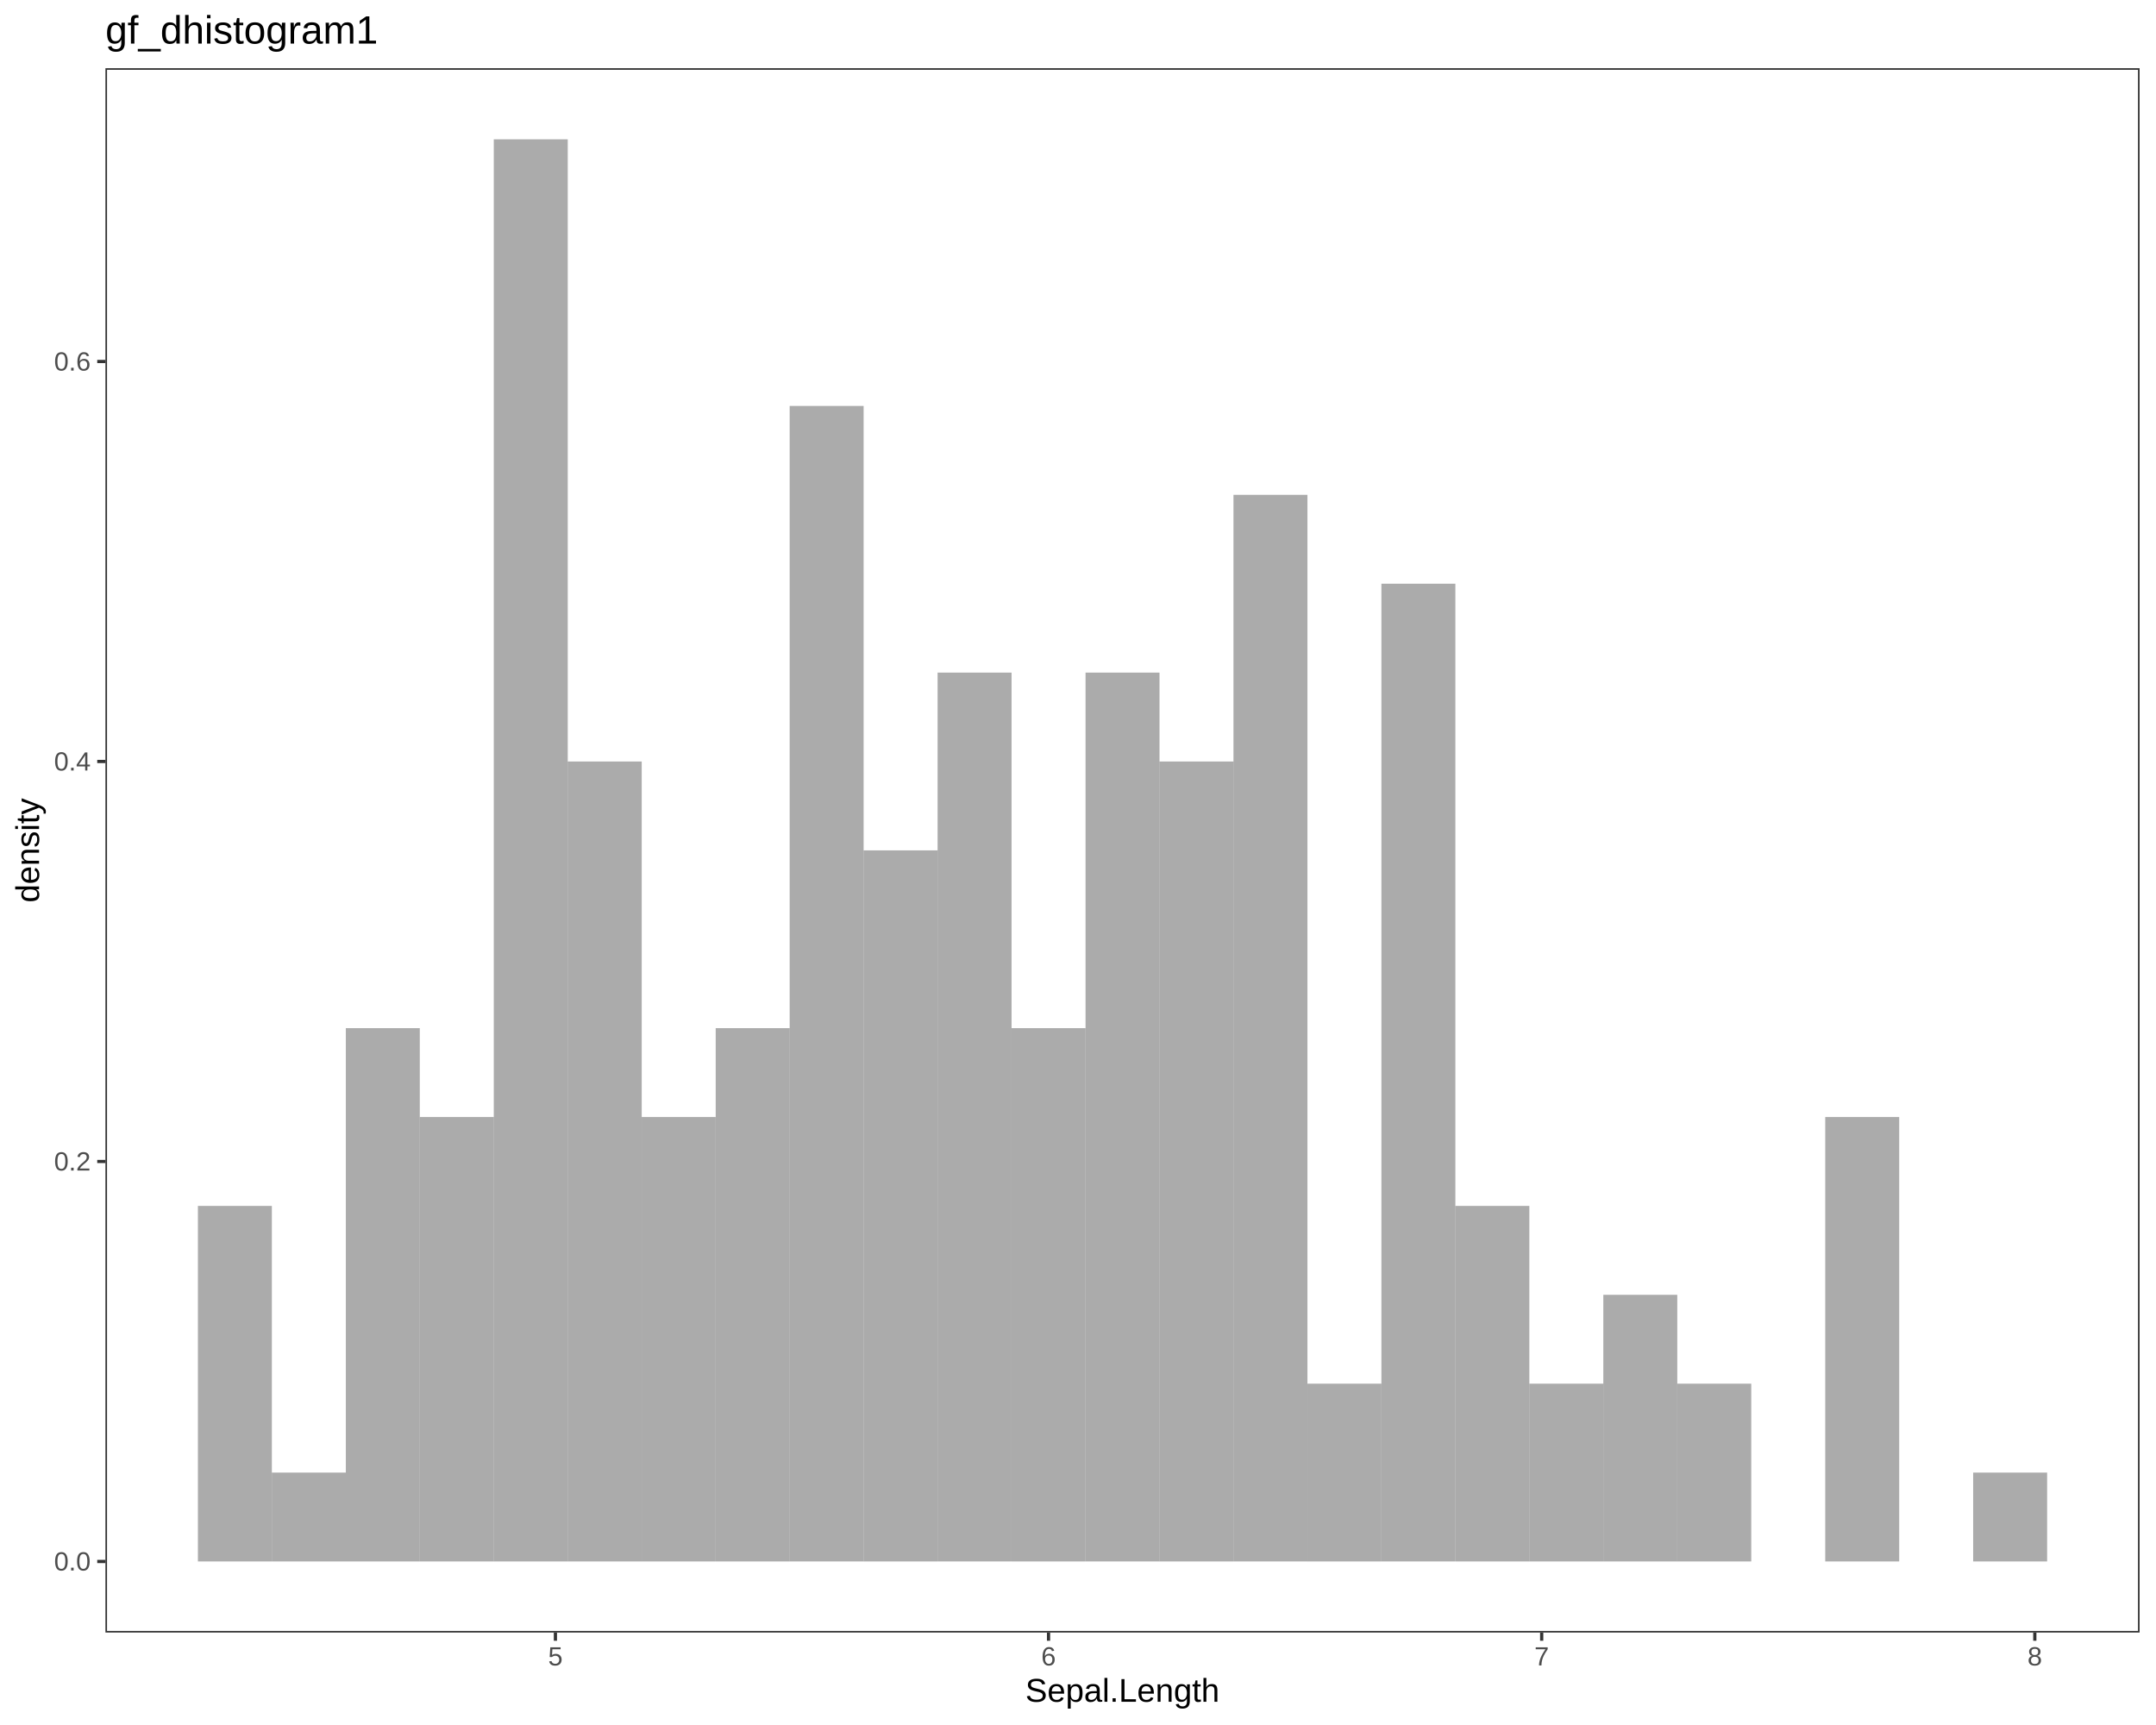
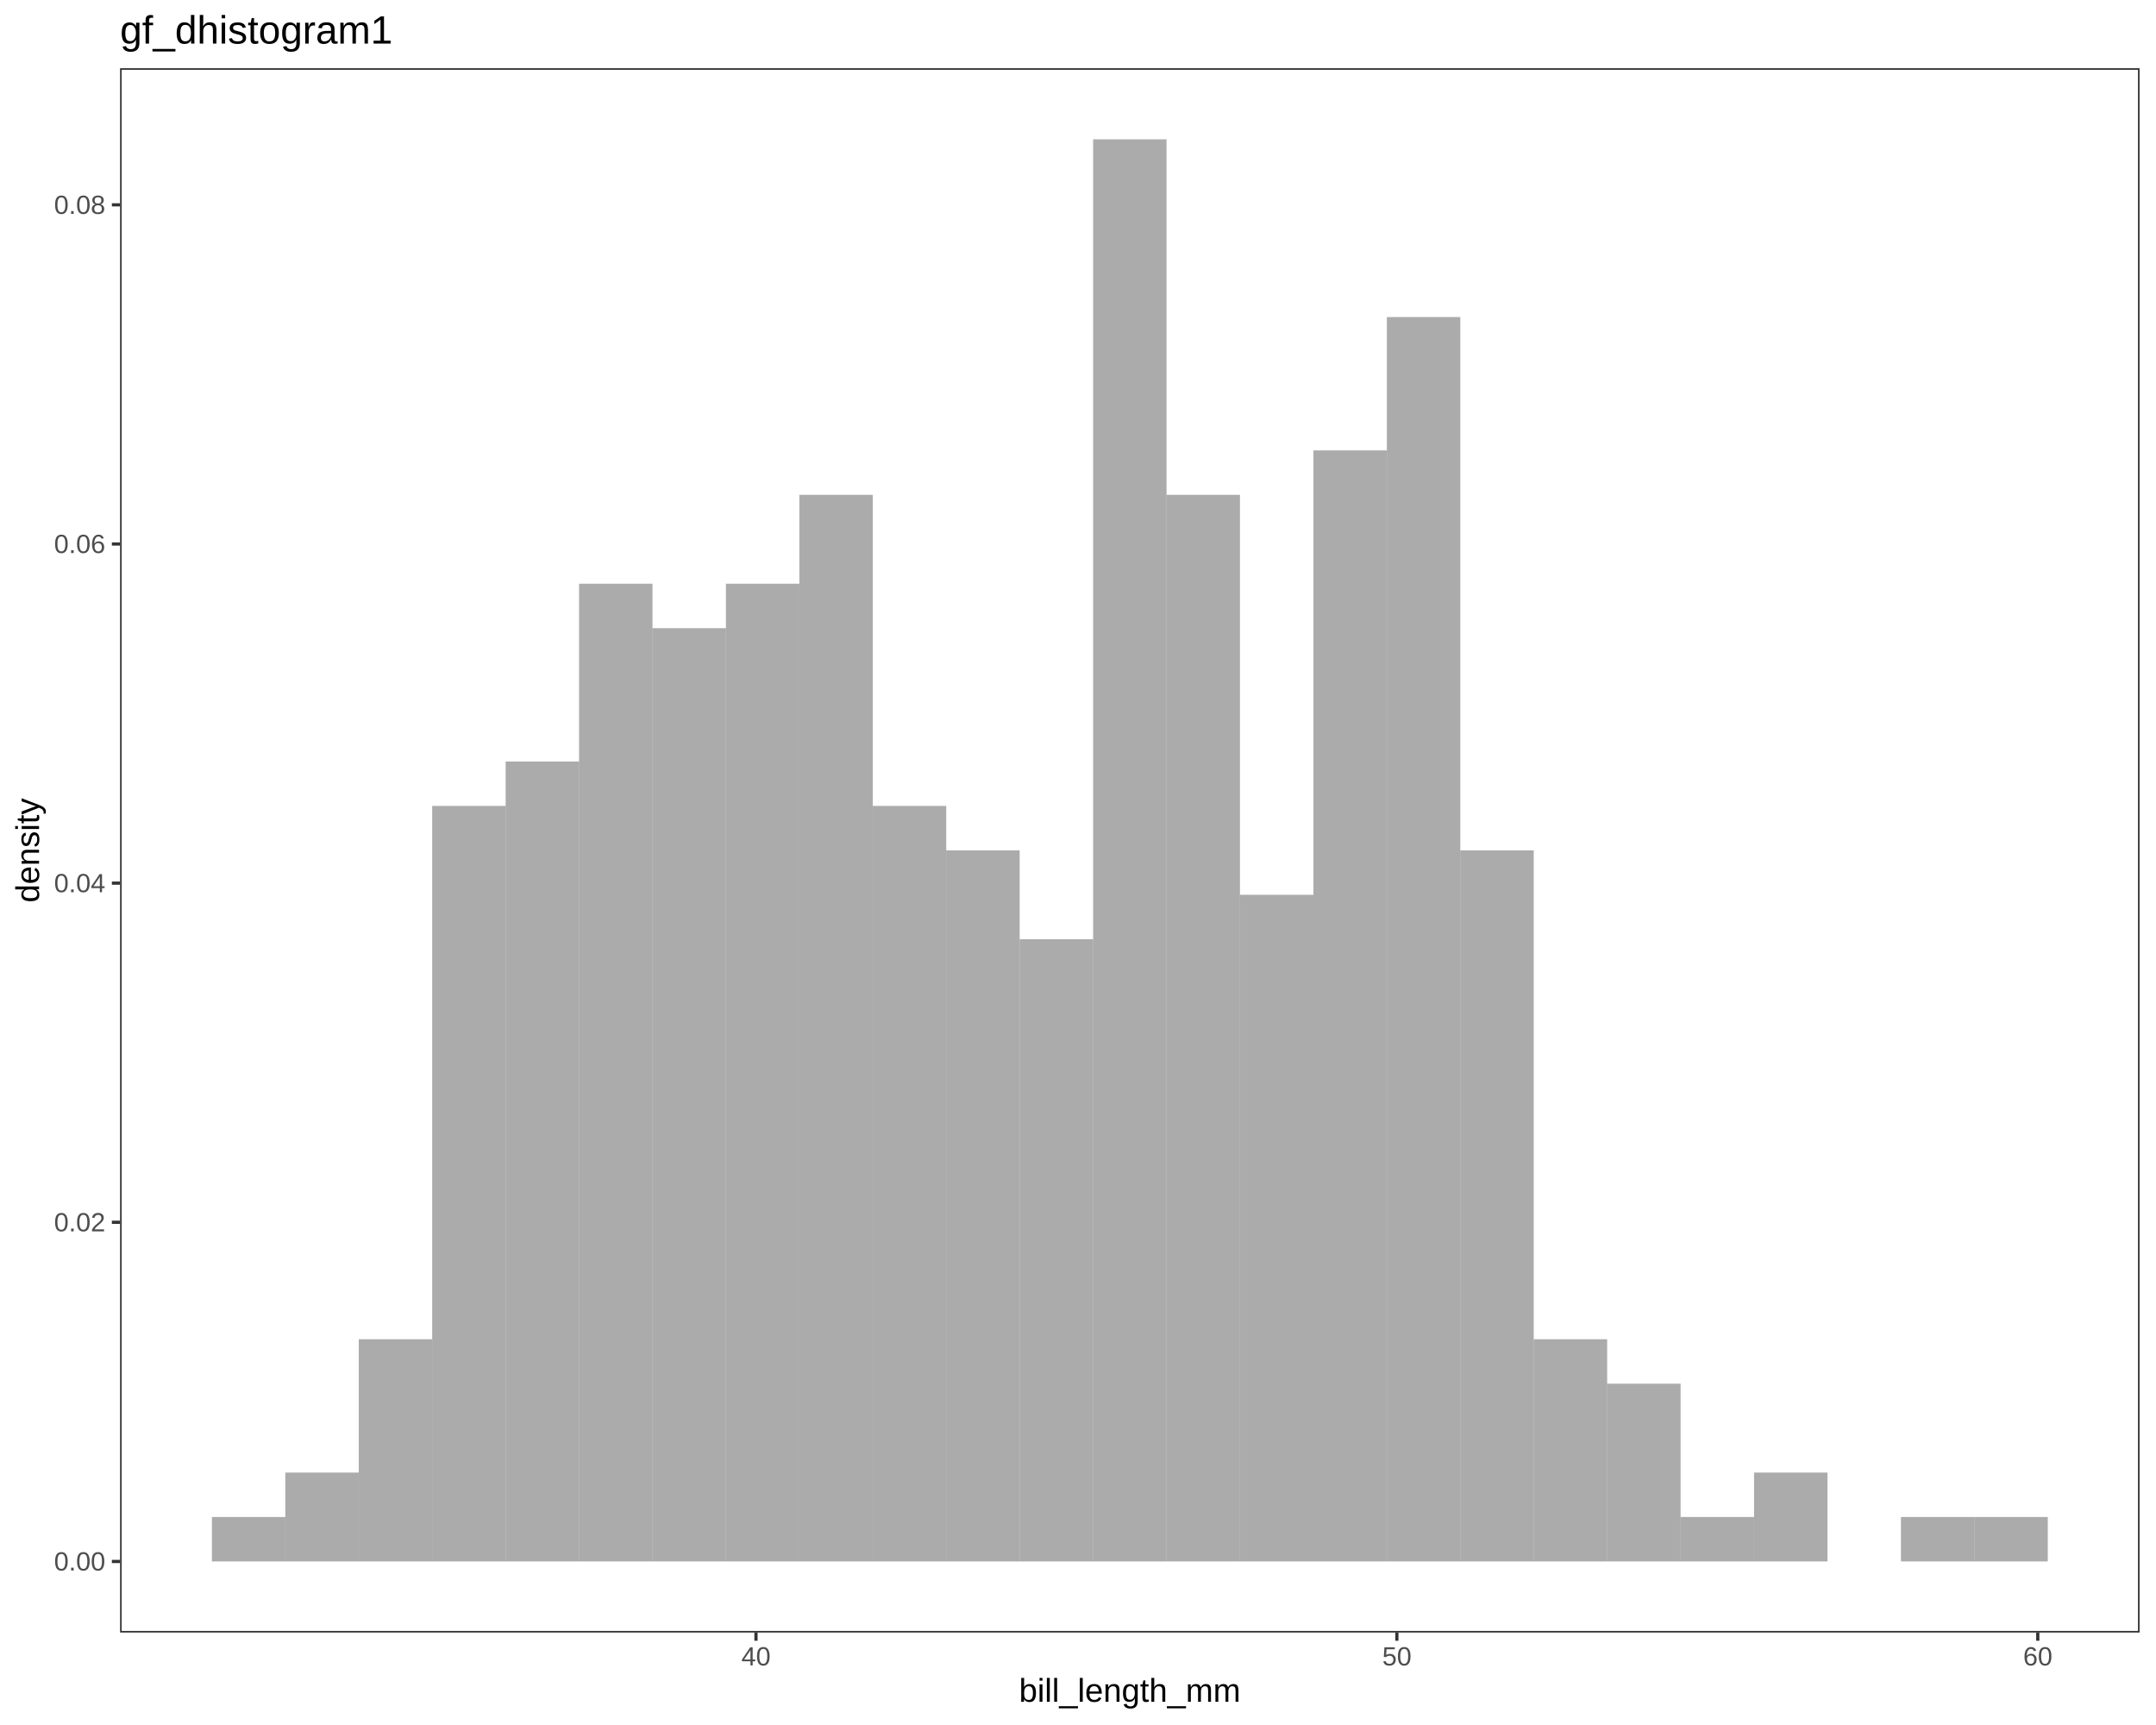
<svg xmlns="http://www.w3.org/2000/svg" viewBox="0 0 720.00 576.00">
  <defs>
    <style type="text/css">
    line, polyline, polygon, path, rect, circle {
      fill: none;
      stroke: #000000;
      stroke-linecap: round;
      stroke-linejoin: round;
      stroke-miterlimit: 10.00;
    }
  </style>
  </defs>
  <rect width="100%" height="100%" style="stroke: none; fill: #FFFFFF;" />
  <rect x="0.00" y="0.00" width="720.00" height="576.00" style="stroke-width: 1.07; stroke: #FFFFFF; fill: #FFFFFF;" />
  <defs>
-     <clipPath id="cpMzUuMjF8NzE0LjUyfDU0NS4xM3wyMi43Nw==">
-       <rect x="35.21" y="22.77" width="679.31" height="522.36" />
+     <clipPath id="cpNDAuMTB8NzE0LjUyfDU0NS4xM3wyMi43Nw==">
+       <rect x="40.10" y="22.77" width="674.42" height="522.36" />
    </clipPath>
  </defs>
-   <rect x="35.21" y="22.77" width="679.31" height="522.36" style="stroke-width: 1.07; stroke: none; fill: #FFFFFF;" clip-path="url(#cpMzUuMjF8NzE0LjUyfDU0NS4xM3wyMi43Nw==)" />
-   <rect x="66.09" y="402.67" width="24.70" height="118.72" style="stroke-width: 1.07; stroke: none; stroke-linecap: square; stroke-linejoin: miter; fill: #595959; fill-opacity: 0.50;" clip-path="url(#cpMzUuMjF8NzE0LjUyfDU0NS4xM3wyMi43Nw==)" />
-   <rect x="90.79" y="491.71" width="24.70" height="29.68" style="stroke-width: 1.07; stroke: none; stroke-linecap: square; stroke-linejoin: miter; fill: #595959; fill-opacity: 0.50;" clip-path="url(#cpMzUuMjF8NzE0LjUyfDU0NS4xM3wyMi43Nw==)" />
-   <rect x="115.49" y="343.31" width="24.70" height="178.08" style="stroke-width: 1.07; stroke: none; stroke-linecap: square; stroke-linejoin: miter; fill: #595959; fill-opacity: 0.50;" clip-path="url(#cpMzUuMjF8NzE0LjUyfDU0NS4xM3wyMi43Nw==)" />
-   <rect x="140.20" y="372.99" width="24.70" height="148.40" style="stroke-width: 1.07; stroke: none; stroke-linecap: square; stroke-linejoin: miter; fill: #595959; fill-opacity: 0.50;" clip-path="url(#cpMzUuMjF8NzE0LjUyfDU0NS4xM3wyMi43Nw==)" />
-   <rect x="164.90" y="46.52" width="24.70" height="474.87" style="stroke-width: 1.07; stroke: none; stroke-linecap: square; stroke-linejoin: miter; fill: #595959; fill-opacity: 0.50;" clip-path="url(#cpMzUuMjF8NzE0LjUyfDU0NS4xM3wyMi43Nw==)" />
-   <rect x="189.60" y="254.27" width="24.70" height="267.12" style="stroke-width: 1.07; stroke: none; stroke-linecap: square; stroke-linejoin: miter; fill: #595959; fill-opacity: 0.50;" clip-path="url(#cpMzUuMjF8NzE0LjUyfDU0NS4xM3wyMi43Nw==)" />
-   <rect x="214.30" y="372.99" width="24.70" height="148.40" style="stroke-width: 1.07; stroke: none; stroke-linecap: square; stroke-linejoin: miter; fill: #595959; fill-opacity: 0.50;" clip-path="url(#cpMzUuMjF8NzE0LjUyfDU0NS4xM3wyMi43Nw==)" />
-   <rect x="239.01" y="343.31" width="24.70" height="178.08" style="stroke-width: 1.07; stroke: none; stroke-linecap: square; stroke-linejoin: miter; fill: #595959; fill-opacity: 0.50;" clip-path="url(#cpMzUuMjF8NzE0LjUyfDU0NS4xM3wyMi43Nw==)" />
-   <rect x="263.71" y="135.55" width="24.70" height="385.83" style="stroke-width: 1.07; stroke: none; stroke-linecap: square; stroke-linejoin: miter; fill: #595959; fill-opacity: 0.50;" clip-path="url(#cpMzUuMjF8NzE0LjUyfDU0NS4xM3wyMi43Nw==)" />
-   <rect x="288.41" y="283.95" width="24.70" height="237.44" style="stroke-width: 1.07; stroke: none; stroke-linecap: square; stroke-linejoin: miter; fill: #595959; fill-opacity: 0.50;" clip-path="url(#cpMzUuMjF8NzE0LjUyfDU0NS4xM3wyMi43Nw==)" />
-   <rect x="313.11" y="224.59" width="24.70" height="296.79" style="stroke-width: 1.07; stroke: none; stroke-linecap: square; stroke-linejoin: miter; fill: #595959; fill-opacity: 0.50;" clip-path="url(#cpMzUuMjF8NzE0LjUyfDU0NS4xM3wyMi43Nw==)" />
-   <rect x="337.81" y="343.31" width="24.70" height="178.08" style="stroke-width: 1.07; stroke: none; stroke-linecap: square; stroke-linejoin: miter; fill: #595959; fill-opacity: 0.50;" clip-path="url(#cpMzUuMjF8NzE0LjUyfDU0NS4xM3wyMi43Nw==)" />
-   <rect x="362.52" y="224.59" width="24.70" height="296.79" style="stroke-width: 1.07; stroke: none; stroke-linecap: square; stroke-linejoin: miter; fill: #595959; fill-opacity: 0.50;" clip-path="url(#cpMzUuMjF8NzE0LjUyfDU0NS4xM3wyMi43Nw==)" />
-   <rect x="387.22" y="254.27" width="24.70" height="267.12" style="stroke-width: 1.07; stroke: none; stroke-linecap: square; stroke-linejoin: miter; fill: #595959; fill-opacity: 0.50;" clip-path="url(#cpMzUuMjF8NzE0LjUyfDU0NS4xM3wyMi43Nw==)" />
-   <rect x="411.92" y="165.23" width="24.70" height="356.15" style="stroke-width: 1.07; stroke: none; stroke-linecap: square; stroke-linejoin: miter; fill: #595959; fill-opacity: 0.50;" clip-path="url(#cpMzUuMjF8NzE0LjUyfDU0NS4xM3wyMi43Nw==)" />
-   <rect x="436.62" y="462.03" width="24.70" height="59.36" style="stroke-width: 1.07; stroke: none; stroke-linecap: square; stroke-linejoin: miter; fill: #595959; fill-opacity: 0.50;" clip-path="url(#cpMzUuMjF8NzE0LjUyfDU0NS4xM3wyMi43Nw==)" />
-   <rect x="461.32" y="194.91" width="24.70" height="326.47" style="stroke-width: 1.07; stroke: none; stroke-linecap: square; stroke-linejoin: miter; fill: #595959; fill-opacity: 0.50;" clip-path="url(#cpMzUuMjF8NzE0LjUyfDU0NS4xM3wyMi43Nw==)" />
-   <rect x="486.03" y="402.67" width="24.70" height="118.72" style="stroke-width: 1.07; stroke: none; stroke-linecap: square; stroke-linejoin: miter; fill: #595959; fill-opacity: 0.50;" clip-path="url(#cpMzUuMjF8NzE0LjUyfDU0NS4xM3wyMi43Nw==)" />
-   <rect x="510.73" y="462.03" width="24.70" height="59.36" style="stroke-width: 1.07; stroke: none; stroke-linecap: square; stroke-linejoin: miter; fill: #595959; fill-opacity: 0.50;" clip-path="url(#cpMzUuMjF8NzE0LjUyfDU0NS4xM3wyMi43Nw==)" />
-   <rect x="535.43" y="432.35" width="24.70" height="89.04" style="stroke-width: 1.07; stroke: none; stroke-linecap: square; stroke-linejoin: miter; fill: #595959; fill-opacity: 0.50;" clip-path="url(#cpMzUuMjF8NzE0LjUyfDU0NS4xM3wyMi43Nw==)" />
-   <rect x="560.13" y="462.03" width="24.70" height="59.36" style="stroke-width: 1.07; stroke: none; stroke-linecap: square; stroke-linejoin: miter; fill: #595959; fill-opacity: 0.50;" clip-path="url(#cpMzUuMjF8NzE0LjUyfDU0NS4xM3wyMi43Nw==)" />
-   <rect x="584.83" y="521.39" width="24.70" height="0.00" style="stroke-width: 1.07; stroke: none; stroke-linecap: square; stroke-linejoin: miter; fill: #595959; fill-opacity: 0.50;" clip-path="url(#cpMzUuMjF8NzE0LjUyfDU0NS4xM3wyMi43Nw==)" />
-   <rect x="609.54" y="372.99" width="24.70" height="148.40" style="stroke-width: 1.07; stroke: none; stroke-linecap: square; stroke-linejoin: miter; fill: #595959; fill-opacity: 0.50;" clip-path="url(#cpMzUuMjF8NzE0LjUyfDU0NS4xM3wyMi43Nw==)" />
-   <rect x="634.24" y="521.39" width="24.70" height="0.00" style="stroke-width: 1.07; stroke: none; stroke-linecap: square; stroke-linejoin: miter; fill: #595959; fill-opacity: 0.50;" clip-path="url(#cpMzUuMjF8NzE0LjUyfDU0NS4xM3wyMi43Nw==)" />
-   <rect x="658.94" y="491.71" width="24.70" height="29.68" style="stroke-width: 1.07; stroke: none; stroke-linecap: square; stroke-linejoin: miter; fill: #595959; fill-opacity: 0.50;" clip-path="url(#cpMzUuMjF8NzE0LjUyfDU0NS4xM3wyMi43Nw==)" />
-   <rect x="35.21" y="22.77" width="679.31" height="522.36" style="stroke-width: 1.07; stroke: #333333;" clip-path="url(#cpMzUuMjF8NzE0LjUyfDU0NS4xM3wyMi43Nw==)" />
+   <rect x="40.10" y="22.77" width="674.42" height="522.36" style="stroke-width: 1.07; stroke: none; fill: #FFFFFF;" clip-path="url(#cpNDAuMTB8NzE0LjUyfDU0NS4xM3wyMi43Nw==)" />
+   <rect x="70.76" y="506.55" width="24.52" height="14.84" style="stroke-width: 1.07; stroke: none; stroke-linecap: square; stroke-linejoin: miter; fill: #595959; fill-opacity: 0.50;" clip-path="url(#cpNDAuMTB8NzE0LjUyfDU0NS4xM3wyMi43Nw==)" />
+   <rect x="95.28" y="491.71" width="24.52" height="29.68" style="stroke-width: 1.07; stroke: none; stroke-linecap: square; stroke-linejoin: miter; fill: #595959; fill-opacity: 0.50;" clip-path="url(#cpNDAuMTB8NzE0LjUyfDU0NS4xM3wyMi43Nw==)" />
+   <rect x="119.81" y="447.19" width="24.52" height="74.20" style="stroke-width: 1.07; stroke: none; stroke-linecap: square; stroke-linejoin: miter; fill: #595959; fill-opacity: 0.50;" clip-path="url(#cpNDAuMTB8NzE0LjUyfDU0NS4xM3wyMi43Nw==)" />
+   <rect x="144.33" y="269.11" width="24.52" height="252.28" style="stroke-width: 1.07; stroke: none; stroke-linecap: square; stroke-linejoin: miter; fill: #595959; fill-opacity: 0.50;" clip-path="url(#cpNDAuMTB8NzE0LjUyfDU0NS4xM3wyMi43Nw==)" />
+   <rect x="168.86" y="254.27" width="24.52" height="267.12" style="stroke-width: 1.07; stroke: none; stroke-linecap: square; stroke-linejoin: miter; fill: #595959; fill-opacity: 0.50;" clip-path="url(#cpNDAuMTB8NzE0LjUyfDU0NS4xM3wyMi43Nw==)" />
+   <rect x="193.38" y="194.91" width="24.52" height="326.47" style="stroke-width: 1.07; stroke: none; stroke-linecap: square; stroke-linejoin: miter; fill: #595959; fill-opacity: 0.50;" clip-path="url(#cpNDAuMTB8NzE0LjUyfDU0NS4xM3wyMi43Nw==)" />
+   <rect x="217.90" y="209.75" width="24.52" height="311.63" style="stroke-width: 1.07; stroke: none; stroke-linecap: square; stroke-linejoin: miter; fill: #595959; fill-opacity: 0.50;" clip-path="url(#cpNDAuMTB8NzE0LjUyfDU0NS4xM3wyMi43Nw==)" />
+   <rect x="242.43" y="194.91" width="24.52" height="326.47" style="stroke-width: 1.07; stroke: none; stroke-linecap: square; stroke-linejoin: miter; fill: #595959; fill-opacity: 0.50;" clip-path="url(#cpNDAuMTB8NzE0LjUyfDU0NS4xM3wyMi43Nw==)" />
+   <rect x="266.95" y="165.23" width="24.52" height="356.15" style="stroke-width: 1.07; stroke: none; stroke-linecap: square; stroke-linejoin: miter; fill: #595959; fill-opacity: 0.50;" clip-path="url(#cpNDAuMTB8NzE0LjUyfDU0NS4xM3wyMi43Nw==)" />
+   <rect x="291.48" y="269.11" width="24.52" height="252.28" style="stroke-width: 1.07; stroke: none; stroke-linecap: square; stroke-linejoin: miter; fill: #595959; fill-opacity: 0.50;" clip-path="url(#cpNDAuMTB8NzE0LjUyfDU0NS4xM3wyMi43Nw==)" />
+   <rect x="316.00" y="283.95" width="24.52" height="237.44" style="stroke-width: 1.07; stroke: none; stroke-linecap: square; stroke-linejoin: miter; fill: #595959; fill-opacity: 0.50;" clip-path="url(#cpNDAuMTB8NzE0LjUyfDU0NS4xM3wyMi43Nw==)" />
+   <rect x="340.53" y="313.63" width="24.52" height="207.76" style="stroke-width: 1.07; stroke: none; stroke-linecap: square; stroke-linejoin: miter; fill: #595959; fill-opacity: 0.50;" clip-path="url(#cpNDAuMTB8NzE0LjUyfDU0NS4xM3wyMi43Nw==)" />
+   <rect x="365.05" y="46.52" width="24.52" height="474.87" style="stroke-width: 1.07; stroke: none; stroke-linecap: square; stroke-linejoin: miter; fill: #595959; fill-opacity: 0.50;" clip-path="url(#cpNDAuMTB8NzE0LjUyfDU0NS4xM3wyMi43Nw==)" />
+   <rect x="389.57" y="165.23" width="24.52" height="356.15" style="stroke-width: 1.07; stroke: none; stroke-linecap: square; stroke-linejoin: miter; fill: #595959; fill-opacity: 0.50;" clip-path="url(#cpNDAuMTB8NzE0LjUyfDU0NS4xM3wyMi43Nw==)" />
+   <rect x="414.10" y="298.79" width="24.52" height="222.60" style="stroke-width: 1.07; stroke: none; stroke-linecap: square; stroke-linejoin: miter; fill: #595959; fill-opacity: 0.50;" clip-path="url(#cpNDAuMTB8NzE0LjUyfDU0NS4xM3wyMi43Nw==)" />
+   <rect x="438.62" y="150.39" width="24.52" height="370.99" style="stroke-width: 1.07; stroke: none; stroke-linecap: square; stroke-linejoin: miter; fill: #595959; fill-opacity: 0.50;" clip-path="url(#cpNDAuMTB8NzE0LjUyfDU0NS4xM3wyMi43Nw==)" />
+   <rect x="463.15" y="105.87" width="24.52" height="415.51" style="stroke-width: 1.07; stroke: none; stroke-linecap: square; stroke-linejoin: miter; fill: #595959; fill-opacity: 0.50;" clip-path="url(#cpNDAuMTB8NzE0LjUyfDU0NS4xM3wyMi43Nw==)" />
+   <rect x="487.67" y="283.95" width="24.52" height="237.44" style="stroke-width: 1.07; stroke: none; stroke-linecap: square; stroke-linejoin: miter; fill: #595959; fill-opacity: 0.50;" clip-path="url(#cpNDAuMTB8NzE0LjUyfDU0NS4xM3wyMi43Nw==)" />
+   <rect x="512.20" y="447.19" width="24.52" height="74.20" style="stroke-width: 1.07; stroke: none; stroke-linecap: square; stroke-linejoin: miter; fill: #595959; fill-opacity: 0.50;" clip-path="url(#cpNDAuMTB8NzE0LjUyfDU0NS4xM3wyMi43Nw==)" />
+   <rect x="536.72" y="462.03" width="24.52" height="59.36" style="stroke-width: 1.07; stroke: none; stroke-linecap: square; stroke-linejoin: miter; fill: #595959; fill-opacity: 0.50;" clip-path="url(#cpNDAuMTB8NzE0LjUyfDU0NS4xM3wyMi43Nw==)" />
+   <rect x="561.24" y="506.55" width="24.52" height="14.84" style="stroke-width: 1.07; stroke: none; stroke-linecap: square; stroke-linejoin: miter; fill: #595959; fill-opacity: 0.50;" clip-path="url(#cpNDAuMTB8NzE0LjUyfDU0NS4xM3wyMi43Nw==)" />
+   <rect x="585.77" y="491.71" width="24.52" height="29.68" style="stroke-width: 1.07; stroke: none; stroke-linecap: square; stroke-linejoin: miter; fill: #595959; fill-opacity: 0.50;" clip-path="url(#cpNDAuMTB8NzE0LjUyfDU0NS4xM3wyMi43Nw==)" />
+   <rect x="610.29" y="521.39" width="24.52" height="0.00" style="stroke-width: 1.07; stroke: none; stroke-linecap: square; stroke-linejoin: miter; fill: #595959; fill-opacity: 0.50;" clip-path="url(#cpNDAuMTB8NzE0LjUyfDU0NS4xM3wyMi43Nw==)" />
+   <rect x="634.82" y="506.55" width="24.52" height="14.84" style="stroke-width: 1.07; stroke: none; stroke-linecap: square; stroke-linejoin: miter; fill: #595959; fill-opacity: 0.50;" clip-path="url(#cpNDAuMTB8NzE0LjUyfDU0NS4xM3wyMi43Nw==)" />
+   <rect x="659.34" y="506.55" width="24.52" height="14.84" style="stroke-width: 1.07; stroke: none; stroke-linecap: square; stroke-linejoin: miter; fill: #595959; fill-opacity: 0.50;" clip-path="url(#cpNDAuMTB8NzE0LjUyfDU0NS4xM3wyMi43Nw==)" />
+   <rect x="40.10" y="22.77" width="674.42" height="522.36" style="stroke-width: 1.07; stroke: #333333;" clip-path="url(#cpNDAuMTB8NzE0LjUyfDU0NS4xM3wyMi43Nw==)" />
  <defs>
    <clipPath id="cpMC4wMHw3MjAuMDB8NTc2LjAwfDAuMDA=">
      <rect x="0.00" y="0.00" width="720.00" height="576.00" />
    </clipPath>
  </defs>
  <g clip-path="url(#cpMC4wMHw3MjAuMDB8NTc2LjAwfDAuMDA=)">
-     <text x="18.06" y="524.41" style="font-size: 8.80px; fill: #4D4D4D; font-family: Liberation Sans;" textLength="12.22px" lengthAdjust="spacingAndGlyphs">0.0</text>
+     <text x="18.06" y="524.41" style="font-size: 8.80px; fill: #4D4D4D; font-family: Liberation Sans;" textLength="17.11px" lengthAdjust="spacingAndGlyphs">0.00</text>
  </g>
  <g clip-path="url(#cpMC4wMHw3MjAuMDB8NTc2LjAwfDAuMDA=)">
-     <text x="18.06" y="390.85" style="font-size: 8.80px; fill: #4D4D4D; font-family: Liberation Sans;" textLength="12.22px" lengthAdjust="spacingAndGlyphs">0.2</text>
+     <text x="18.06" y="411.16" style="font-size: 8.80px; fill: #4D4D4D; font-family: Liberation Sans;" textLength="17.11px" lengthAdjust="spacingAndGlyphs">0.02</text>
  </g>
  <g clip-path="url(#cpMC4wMHw3MjAuMDB8NTc2LjAwfDAuMDA=)">
-     <text x="18.06" y="257.29" style="font-size: 8.80px; fill: #4D4D4D; font-family: Liberation Sans;" textLength="12.22px" lengthAdjust="spacingAndGlyphs">0.4</text>
+     <text x="18.06" y="297.92" style="font-size: 8.80px; fill: #4D4D4D; font-family: Liberation Sans;" textLength="17.11px" lengthAdjust="spacingAndGlyphs">0.04</text>
  </g>
  <g clip-path="url(#cpMC4wMHw3MjAuMDB8NTc2LjAwfDAuMDA=)">
-     <text x="18.06" y="123.74" style="font-size: 8.80px; fill: #4D4D4D; font-family: Liberation Sans;" textLength="12.22px" lengthAdjust="spacingAndGlyphs">0.6</text>
-   </g>
-   <polyline points="32.47,521.39 35.21,521.39 " style="stroke-width: 1.07; stroke: #333333; stroke-linecap: butt;" clip-path="url(#cpMC4wMHw3MjAuMDB8NTc2LjAwfDAuMDA=)" />
-   <polyline points="32.47,387.83 35.21,387.83 " style="stroke-width: 1.07; stroke: #333333; stroke-linecap: butt;" clip-path="url(#cpMC4wMHw3MjAuMDB8NTc2LjAwfDAuMDA=)" />
-   <polyline points="32.47,254.27 35.21,254.27 " style="stroke-width: 1.07; stroke: #333333; stroke-linecap: butt;" clip-path="url(#cpMC4wMHw3MjAuMDB8NTc2LjAwfDAuMDA=)" />
-   <polyline points="32.47,120.71 35.21,120.71 " style="stroke-width: 1.07; stroke: #333333; stroke-linecap: butt;" clip-path="url(#cpMC4wMHw3MjAuMDB8NTc2LjAwfDAuMDA=)" />
-   <polyline points="185.48,547.87 185.48,545.13 " style="stroke-width: 1.07; stroke: #333333; stroke-linecap: butt;" clip-path="url(#cpMC4wMHw3MjAuMDB8NTc2LjAwfDAuMDA=)" />
-   <polyline points="350.16,547.87 350.16,545.13 " style="stroke-width: 1.07; stroke: #333333; stroke-linecap: butt;" clip-path="url(#cpMC4wMHw3MjAuMDB8NTc2LjAwfDAuMDA=)" />
-   <polyline points="514.85,547.87 514.85,545.13 " style="stroke-width: 1.07; stroke: #333333; stroke-linecap: butt;" clip-path="url(#cpMC4wMHw3MjAuMDB8NTc2LjAwfDAuMDA=)" />
-   <polyline points="679.53,547.87 679.53,545.13 " style="stroke-width: 1.07; stroke: #333333; stroke-linecap: butt;" clip-path="url(#cpMC4wMHw3MjAuMDB8NTc2LjAwfDAuMDA=)" />
-   <g clip-path="url(#cpMC4wMHw3MjAuMDB8NTc2LjAwfDAuMDA=)">
-     <text x="183.04" y="556.11" style="font-size: 8.80px; fill: #4D4D4D; font-family: Liberation Sans;" textLength="4.89px" lengthAdjust="spacingAndGlyphs">5</text>
+     <text x="18.06" y="184.67" style="font-size: 8.80px; fill: #4D4D4D; font-family: Liberation Sans;" textLength="17.11px" lengthAdjust="spacingAndGlyphs">0.06</text>
  </g>
  <g clip-path="url(#cpMC4wMHw3MjAuMDB8NTc2LjAwfDAuMDA=)">
-     <text x="347.72" y="556.11" style="font-size: 8.80px; fill: #4D4D4D; font-family: Liberation Sans;" textLength="4.89px" lengthAdjust="spacingAndGlyphs">6</text>
+     <text x="18.06" y="71.43" style="font-size: 8.80px; fill: #4D4D4D; font-family: Liberation Sans;" textLength="17.11px" lengthAdjust="spacingAndGlyphs">0.08</text>
+   </g>
+   <polyline points="37.36,521.39 40.10,521.39 " style="stroke-width: 1.07; stroke: #333333; stroke-linecap: butt;" clip-path="url(#cpMC4wMHw3MjAuMDB8NTc2LjAwfDAuMDA=)" />
+   <polyline points="37.36,408.14 40.10,408.14 " style="stroke-width: 1.07; stroke: #333333; stroke-linecap: butt;" clip-path="url(#cpMC4wMHw3MjAuMDB8NTc2LjAwfDAuMDA=)" />
+   <polyline points="37.36,294.90 40.10,294.90 " style="stroke-width: 1.07; stroke: #333333; stroke-linecap: butt;" clip-path="url(#cpMC4wMHw3MjAuMDB8NTc2LjAwfDAuMDA=)" />
+   <polyline points="37.36,181.65 40.10,181.65 " style="stroke-width: 1.07; stroke: #333333; stroke-linecap: butt;" clip-path="url(#cpMC4wMHw3MjAuMDB8NTc2LjAwfDAuMDA=)" />
+   <polyline points="37.36,68.40 40.10,68.40 " style="stroke-width: 1.07; stroke: #333333; stroke-linecap: butt;" clip-path="url(#cpMC4wMHw3MjAuMDB8NTc2LjAwfDAuMDA=)" />
+   <polyline points="252.46,547.87 252.46,545.13 " style="stroke-width: 1.07; stroke: #333333; stroke-linecap: butt;" clip-path="url(#cpMC4wMHw3MjAuMDB8NTc2LjAwfDAuMDA=)" />
+   <polyline points="466.49,547.87 466.49,545.13 " style="stroke-width: 1.07; stroke: #333333; stroke-linecap: butt;" clip-path="url(#cpMC4wMHw3MjAuMDB8NTc2LjAwfDAuMDA=)" />
+   <polyline points="680.52,547.87 680.52,545.13 " style="stroke-width: 1.07; stroke: #333333; stroke-linecap: butt;" clip-path="url(#cpMC4wMHw3MjAuMDB8NTc2LjAwfDAuMDA=)" />
+   <g clip-path="url(#cpMC4wMHw3MjAuMDB8NTc2LjAwfDAuMDA=)">
+     <text x="247.57" y="556.11" style="font-size: 8.80px; fill: #4D4D4D; font-family: Liberation Sans;" textLength="9.78px" lengthAdjust="spacingAndGlyphs">40</text>
  </g>
  <g clip-path="url(#cpMC4wMHw3MjAuMDB8NTc2LjAwfDAuMDA=)">
-     <text x="512.40" y="556.11" style="font-size: 8.80px; fill: #4D4D4D; font-family: Liberation Sans;" textLength="4.89px" lengthAdjust="spacingAndGlyphs">7</text>
+     <text x="461.60" y="556.11" style="font-size: 8.80px; fill: #4D4D4D; font-family: Liberation Sans;" textLength="9.78px" lengthAdjust="spacingAndGlyphs">50</text>
  </g>
  <g clip-path="url(#cpMC4wMHw3MjAuMDB8NTc2LjAwfDAuMDA=)">
-     <text x="677.08" y="556.11" style="font-size: 8.80px; fill: #4D4D4D; font-family: Liberation Sans;" textLength="4.89px" lengthAdjust="spacingAndGlyphs">8</text>
+     <text x="675.63" y="556.11" style="font-size: 8.80px; fill: #4D4D4D; font-family: Liberation Sans;" textLength="9.78px" lengthAdjust="spacingAndGlyphs">60</text>
  </g>
  <g clip-path="url(#cpMC4wMHw3MjAuMDB8NTc2LjAwfDAuMDA=)">
-     <text x="342.41" y="568.24" style="font-size: 11.00px; font-family: Liberation Sans;" textLength="64.91px" lengthAdjust="spacingAndGlyphs">Sepal.Length</text>
+     <text x="340.31" y="568.24" style="font-size: 11.00px; font-family: Liberation Sans;" textLength="74.00px" lengthAdjust="spacingAndGlyphs">bill_length_mm</text>
  </g>
  <g clip-path="url(#cpMC4wMHw3MjAuMDB8NTc2LjAwfDAuMDA=)">
    <text transform="translate(13.04,301.39) rotate(-90)" style="font-size: 11.00px; font-family: Liberation Sans;" textLength="34.88px" lengthAdjust="spacingAndGlyphs">density</text>
  </g>
  <g clip-path="url(#cpMC4wMHw3MjAuMDB8NTc2LjAwfDAuMDA=)">
-     <text x="35.21" y="14.56" style="font-size: 13.20px; font-family: Liberation Sans;" textLength="90.84px" lengthAdjust="spacingAndGlyphs">gf_dhistogram1</text>
+     <text x="40.10" y="14.56" style="font-size: 13.20px; font-family: Liberation Sans;" textLength="90.84px" lengthAdjust="spacingAndGlyphs">gf_dhistogram1</text>
  </g>
</svg>
